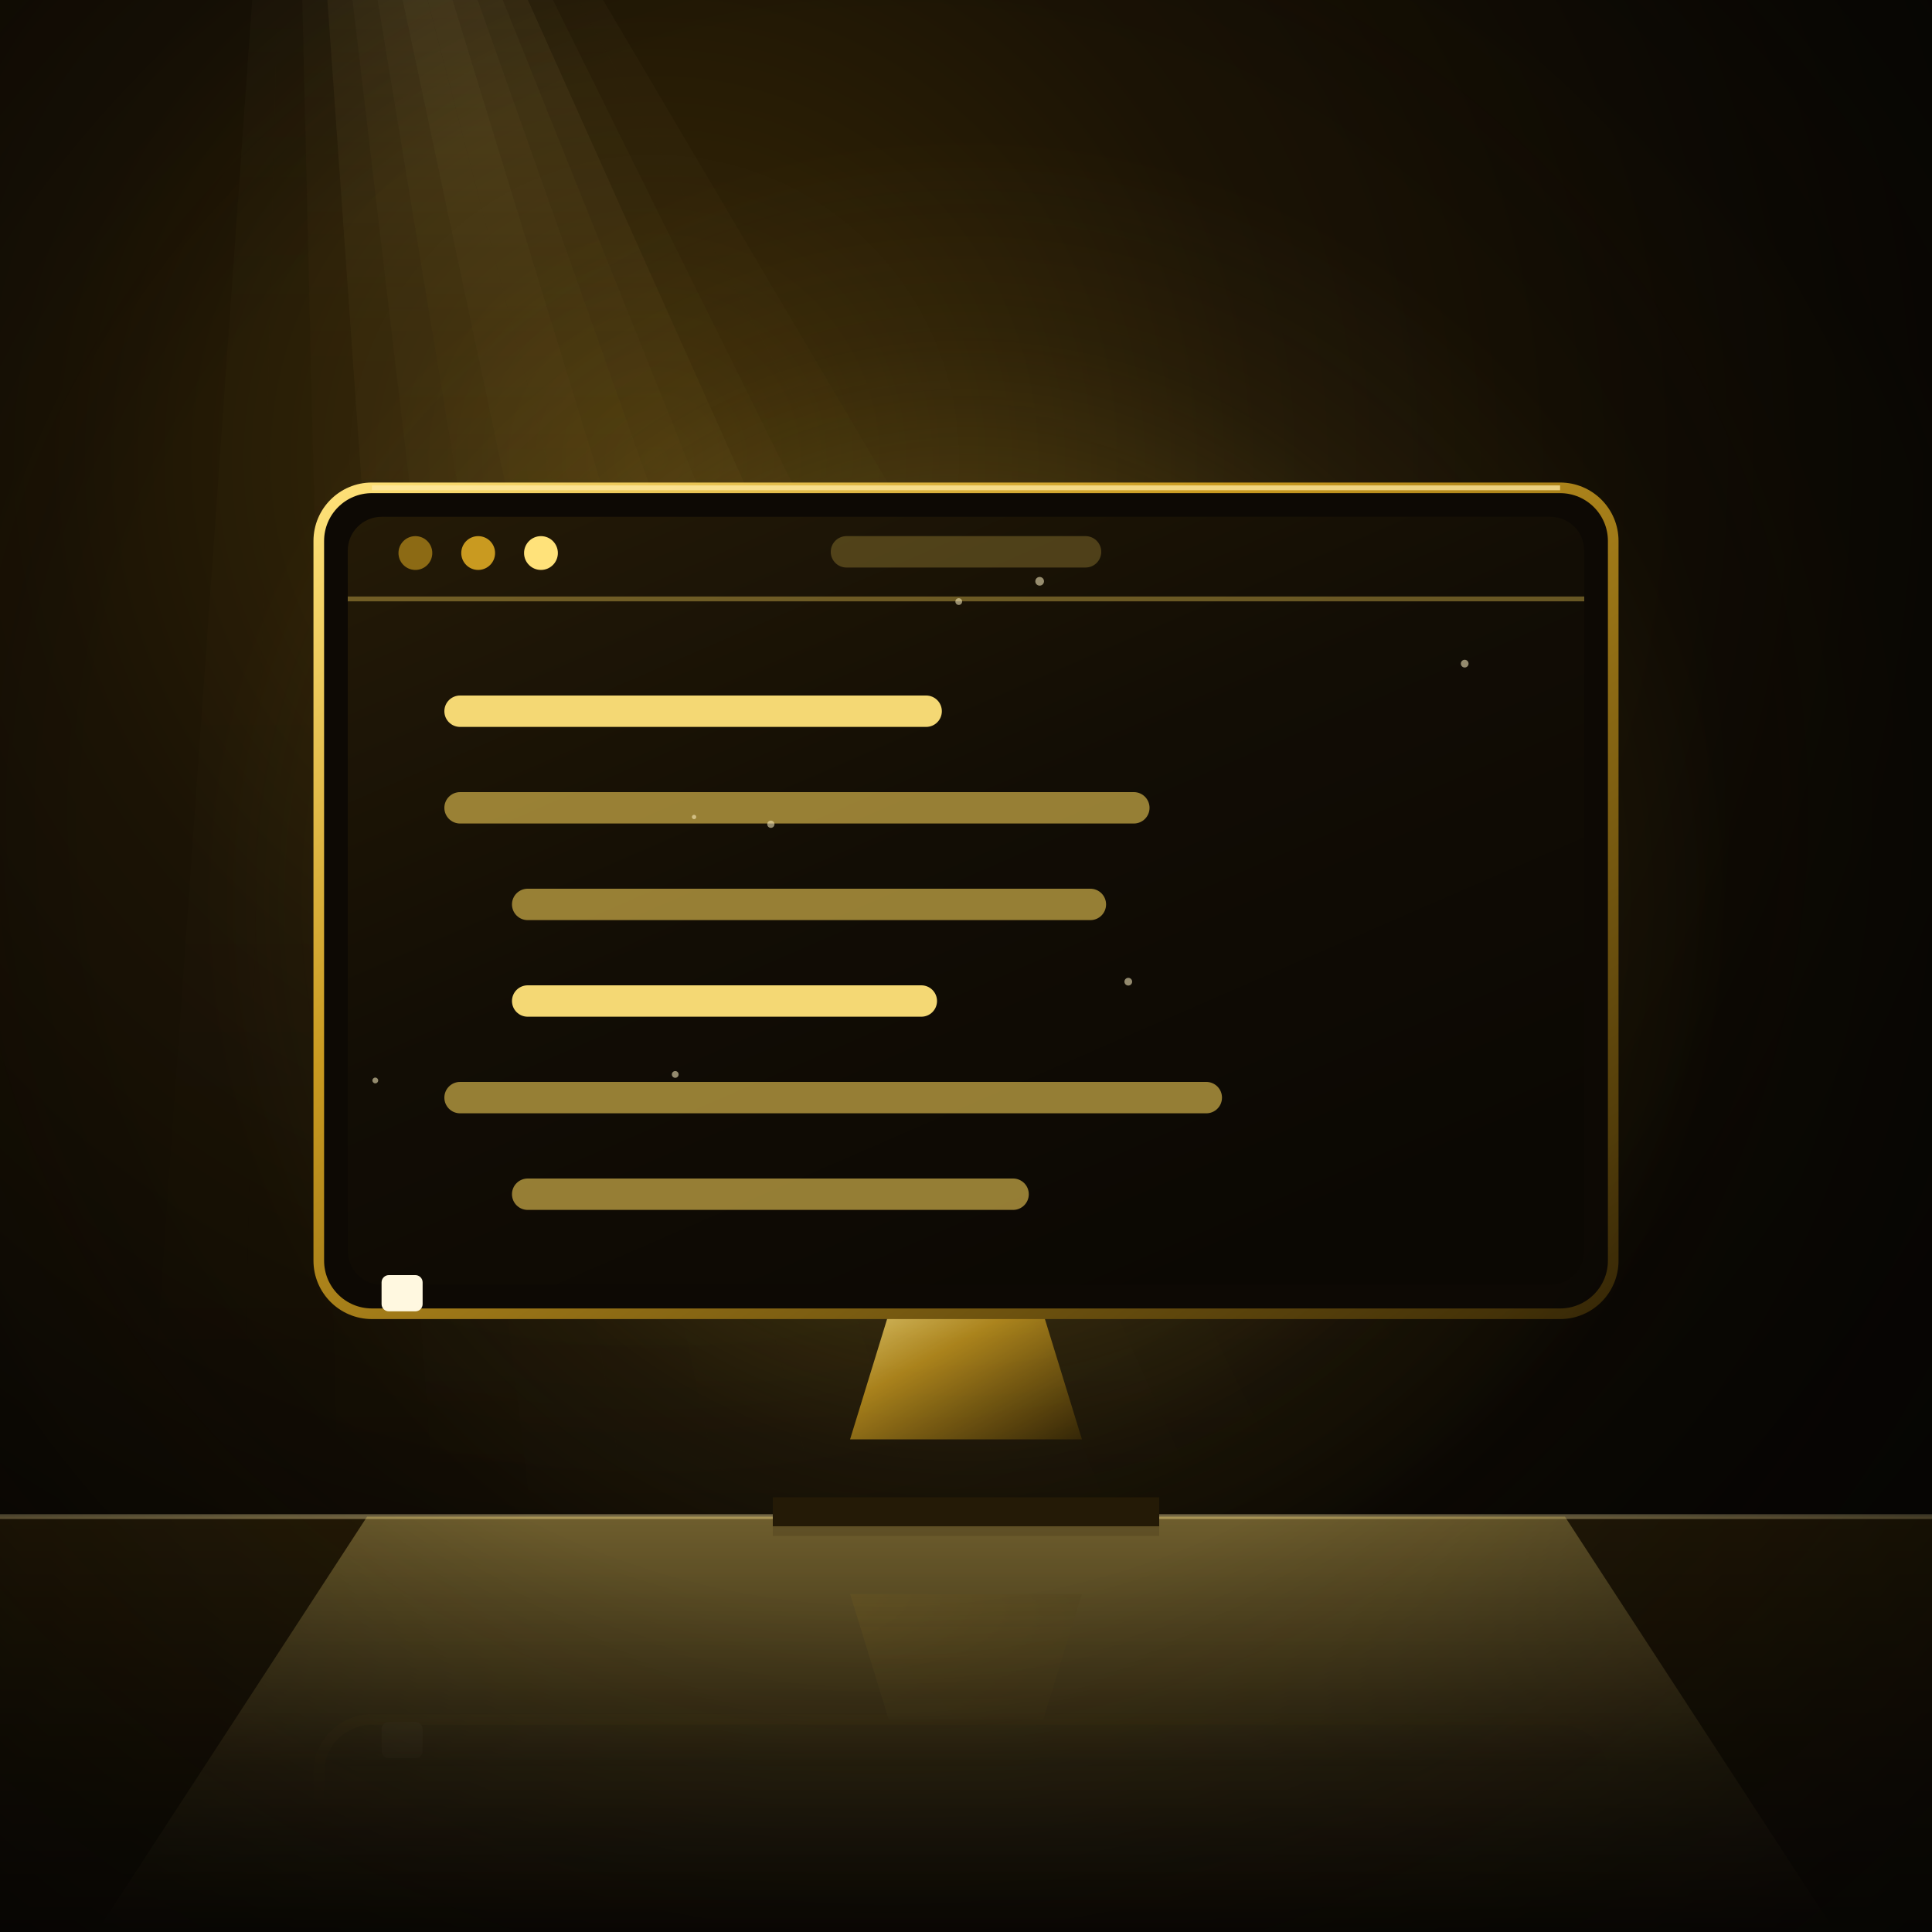
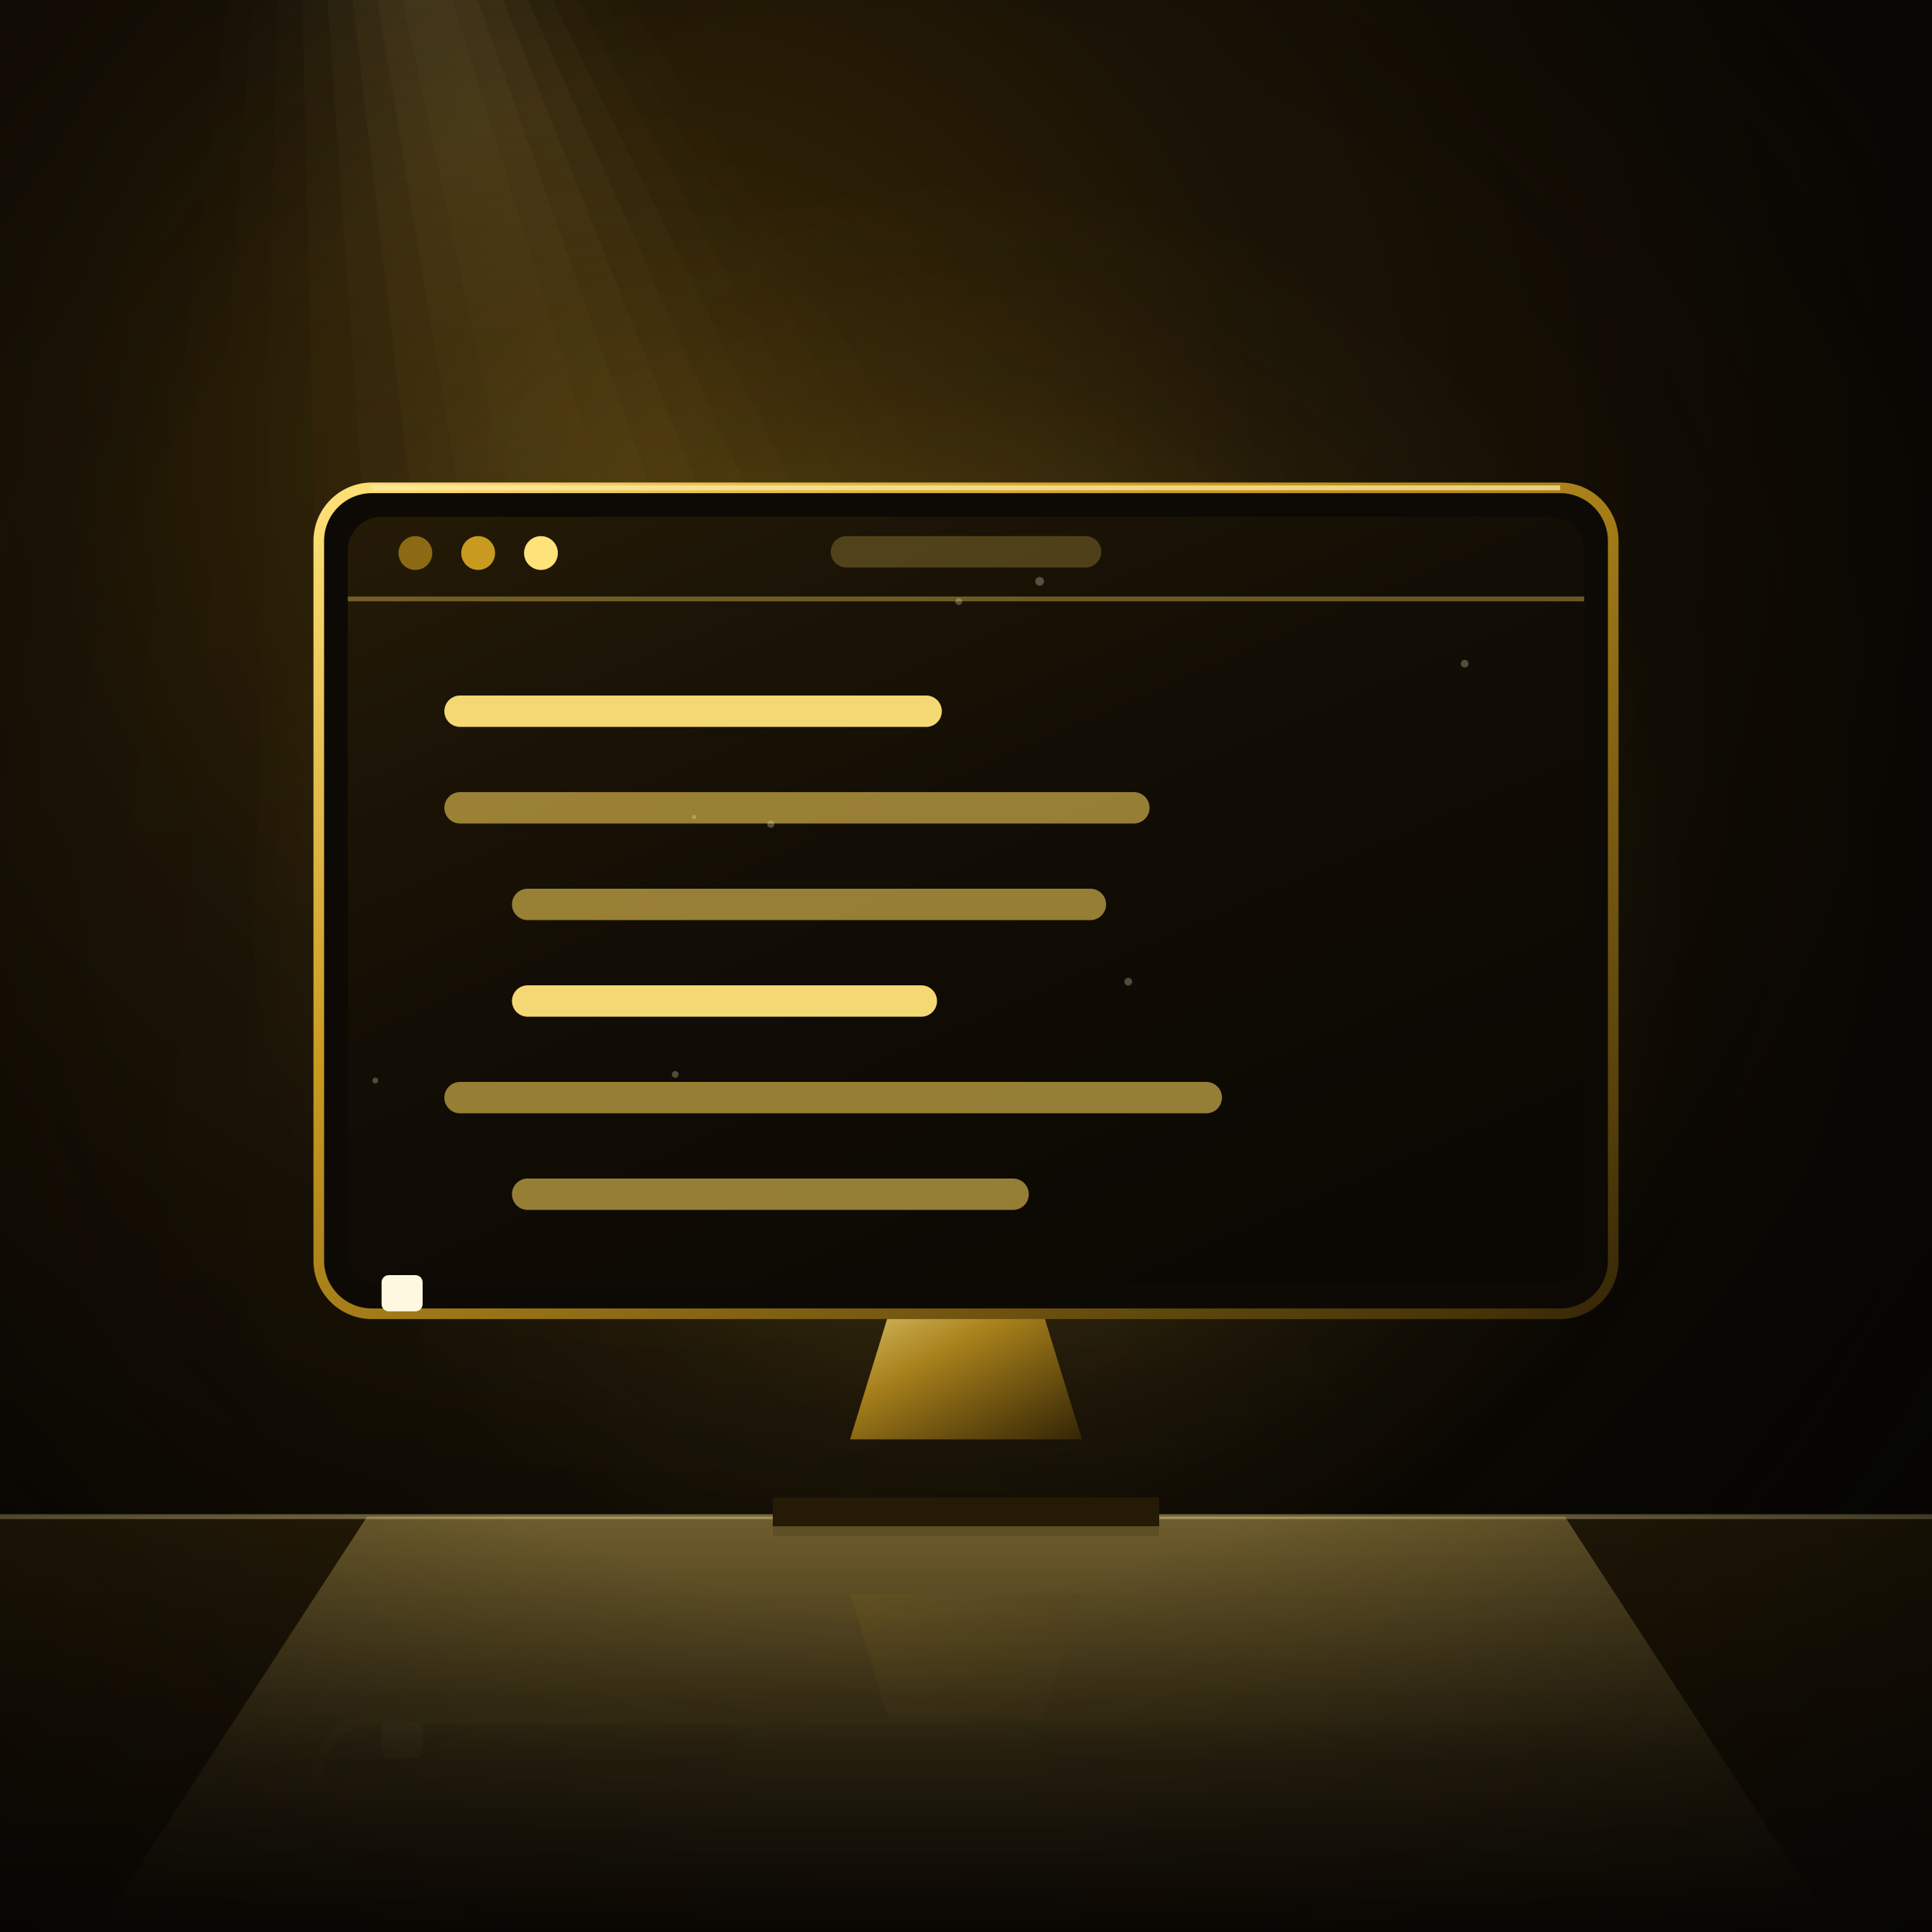
<svg xmlns="http://www.w3.org/2000/svg" viewBox="0 0 800 800" width="800" height="800" aria-hidden="true">
  <defs>
    <radialGradient id="sky" cx=".34" cy=".24" r=".92">
      <stop offset="0" stop-color="#3a2a06" />
      <stop offset=".34" stop-color="#1b1305" />
      <stop offset=".72" stop-color="#0b0803" />
      <stop offset="1" stop-color="#050403" />
    </radialGradient>
    <linearGradient id="beam" x1="0" y1="0" x2="0" y2="1">
      <stop offset="0" stop-color="#fff1c4" stop-opacity=".46" />
      <stop offset=".42" stop-color="#ffd766" stop-opacity=".15" />
      <stop offset="1" stop-color="#ffd766" stop-opacity="0" />
    </linearGradient>
    <radialGradient id="halo">
      <stop offset="0" stop-color="#fff2c8" stop-opacity=".5" />
      <stop offset=".38" stop-color="#e9c552" stop-opacity=".2" />
      <stop offset=".74" stop-color="#d4af37" stop-opacity=".05" />
      <stop offset="1" stop-color="#d4af37" stop-opacity="0" />
    </radialGradient>
    <linearGradient id="brass" x1="0" y1="0" x2="1" y2="1">
      <stop offset="0" stop-color="#ffe27a" />
      <stop offset=".35" stop-color="#c99a20" />
      <stop offset=".62" stop-color="#8c6a14" />
      <stop offset="1" stop-color="#3a2a06" />
    </linearGradient>
    <linearGradient id="near" x1="0" y1="0" x2="0" y2="1">
      <stop offset="0" stop-color="#241a06" />
      <stop offset="1" stop-color="#0b0803" />
    </linearGradient>
    <radialGradient id="vig" cx=".46" cy=".42" r=".78">
      <stop offset=".52" stop-color="#050403" stop-opacity="0" />
      <stop offset="1" stop-color="#050403" stop-opacity=".7" />
    </radialGradient>
    <linearGradient id="glass" x1="0" y1="0" x2=".7" y2="1">
      <stop offset="0" stop-color="#241a06" />
      <stop offset=".5" stop-color="#120d05" />
      <stop offset="1" stop-color="#0b0803" />
    </linearGradient>
    <linearGradient id="spill" x1="0" y1="0" x2="0" y2="1">
      <stop offset="0" stop-color="#ffe27a" stop-opacity=".34" />
      <stop offset=".6" stop-color="#ffe27a" stop-opacity=".08" />
      <stop offset="1" stop-color="#ffe27a" stop-opacity="0" />
    </linearGradient>
  </defs>
  <rect width="800" height="800" fill="url(#sky)" />
  <g fill="url(#beam)">
-     <path d="M120 -220L20 628L60 628Z" opacity="0" />
-     <path d="M120 -220L60 628L100 628Z" opacity="0.1" />
-     <path d="M120 -220L100 628L140 628Z" opacity="0.1" />
-     <path d="M120 -220L140 628L180 628Z" opacity="0.2" />
-     <path d="M120 -220L180 628L220 628Z" opacity="0.4" />
-     <path d="M120 -220L220 628L260 628Z" opacity="0.5" />
-     <path d="M120 -220L260 628L300 628Z" opacity="0.6" />
-     <path d="M120 -220L300 628L340 628Z" opacity="0.7" />
-     <path d="M120 -220L340 628L380 628Z" opacity="0.7" />
-     <path d="M120 -220L380 628L420 628Z" opacity="0.6" />
-     <path d="M120 -220L420 628L460 628Z" opacity="0.5" />
-     <path d="M120 -220L460 628L500 628Z" opacity="0.4" />
-     <path d="M120 -220L500 628L540 628Z" opacity="0.2" />
-     <path d="M120 -220L540 628L580 628Z" opacity="0.1" />
-     <path d="M120 -220L580 628L620 628Z" opacity="0.1" />
-     <path d="M120 -220L620 628L660 628Z" opacity="0" />
+     <path d="M120 -220L20 628L60 628Z" opacity=".029" />
+     <path d="M120 -220L60 628L100 628Z" opacity=".065" />
+     <path d="M120 -220L100 628L140 628Z" opacity=".127" />
+     <path d="M120 -220L140 628L180 628Z" opacity=".223" />
+     <path d="M120 -220L180 628L220 628Z" opacity=".351" />
+     <path d="M120 -220L220 628L260 628Z" opacity=".492" />
+     <path d="M120 -220L260 628L300 628Z" opacity=".617" />
+     <path d="M120 -220L300 628L340 628Z" opacity=".69" />
+     <path d="M120 -220L340 628L380 628Z" opacity=".69" />
+     <path d="M120 -220L380 628L420 628Z" opacity=".617" />
+     <path d="M120 -220L420 628L460 628Z" opacity=".492" />
+     <path d="M120 -220L460 628L500 628Z" opacity=".351" />
+     <path d="M120 -220L500 628L540 628Z" opacity=".223" />
+     <path d="M120 -220L540 628L580 628Z" opacity=".127" />
+     <path d="M120 -220L580 628L620 628Z" opacity=".065" />
+     <path d="M120 -220L620 628L660 628Z" opacity=".029" />
  </g>
  <g transform="translate(400 373)">
-     <circle class="glow" r="316" fill="url(#halo)" />
+     <circle class="glow" r="300" opacity=".86" fill="url(#halo)" />
  </g>
  <rect x="0" y="628" width="800" height="172" fill="url(#near)" />
  <path d="M0 628H800" stroke="#ffe9a3" stroke-width="2" opacity=".4" />
  <path d="M152 628L40 800H760L648 628Z" fill="url(#spill)" />
  <defs>
    <linearGradient id="gmr1" x1="0" y1="628" x2="0" y2="748" gradientUnits="userSpaceOnUse">
      <stop offset="0" stop-color="#fff" stop-opacity=".9" />
      <stop offset=".55" stop-color="#fff" stop-opacity=".22" />
      <stop offset="1" stop-color="#fff" stop-opacity="0" />
    </linearGradient>
    <mask id="mr1" maskUnits="userSpaceOnUse" x="0" y="628" width="800" height="120">
      <rect x="0" y="628" width="800" height="120" fill="url(#gmr1)" />
    </mask>
  </defs>
-   <g mask="url(#mr1)" opacity="0.2">
+   <g mask="url(#mr1)" opacity=".22">
    <g transform="translate(0 1256) scale(1 -1)">
      <rect x="132" y="202" width="536" height="342" rx="22" fill="#0d0904" stroke="url(#brass)" stroke-width="4.4" />
      <path d="M154 202h492" stroke="#ffe9a3" stroke-width="2" opacity=".75" />
      <rect x="144" y="214" width="512" height="318" rx="14" fill="url(#glass)" />
      <path d="M144 248h512" stroke="#e9c552" stroke-width="2" opacity=".4" />
      <circle cx="172" cy="229" r="7" fill="#8c6a14" />
      <circle cx="198" cy="229" r="7" fill="#c99a20" />
      <circle cx="224" cy="229" r="7" fill="#ffe27a" />
      <rect x="344" y="222" width="112" height="13" rx="6.5" fill="#e9c552" opacity=".26" />
-       <rect class="ln" x="184" y="288" width="206" height="13" rx="6.5" fill="#ffe27a" opacity=".95" />
-       <rect class="ln" x="184" y="328" width="292" height="13" rx="6.5" fill="#e9c552" opacity=".62" />
-       <rect class="ln" x="212" y="368" width="246" height="13" rx="6.5" fill="#e9c552" opacity=".62" />
-       <rect class="ln" x="212" y="408" width="176" height="13" rx="6.5" fill="#ffe27a" opacity=".95" />
-       <rect class="ln" x="184" y="448" width="322" height="13" rx="6.5" fill="#e9c552" opacity=".62" />
-       <rect class="ln" x="212" y="488" width="214" height="13" rx="6.5" fill="#e9c552" opacity=".62" />
-       <rect class="cur" x="158" y="528" width="17" height="15" rx="3" fill="#fff8e0" />
+       <rect x="184" y="288" width="206" height="13" rx="6.5" fill="#ffe27a" opacity=".95" />
+       <rect x="184" y="328" width="292" height="13" rx="6.5" fill="#e9c552" opacity=".62" />
+       <rect x="212" y="368" width="246" height="13" rx="6.5" fill="#e9c552" opacity=".62" />
+       <rect x="212" y="408" width="176" height="13" rx="6.5" fill="#ffe27a" opacity=".95" />
+       <rect x="184" y="448" width="322" height="13" rx="6.5" fill="#e9c552" opacity=".62" />
+       <rect x="212" y="488" width="214" height="13" rx="6.5" fill="#e9c552" opacity=".62" />
+       <rect x="158" y="528" width="17" height="15" rx="3" fill="#fff8e0" />
      <path d="M368 544h64l16 52h-96Z" fill="url(#brass)" opacity=".8" />
      <path d="M320 620h160v12H320Z" fill="#241a06" />
    </g>
  </g>
  <g>
    <path d="M368 544h64l16 52h-96Z" fill="url(#brass)" opacity=".8" />
    <path d="M320 620h160v12H320Z" fill="#241a06" />
    <rect x="132" y="202" width="536" height="342" rx="22" fill="#0d0904" stroke="url(#brass)" stroke-width="4.4" />
    <path d="M154 202h492" stroke="#ffe9a3" stroke-width="2" opacity=".75" />
    <rect x="144" y="214" width="512" height="318" rx="14" fill="url(#glass)" />
    <path d="M144 248h512" stroke="#e9c552" stroke-width="2" opacity=".4" />
    <circle cx="172" cy="229" r="7" fill="#8c6a14" />
    <circle cx="198" cy="229" r="7" fill="#c99a20" />
    <circle cx="224" cy="229" r="7" fill="#ffe27a" />
    <rect x="344" y="222" width="112" height="13" rx="6.5" fill="#e9c552" opacity=".26" />
    <rect class="ln" x="184" y="288" width="206" height="13" rx="6.5" fill="#ffe27a" opacity=".95" />
    <rect class="ln" x="184" y="328" width="292" height="13" rx="6.5" fill="#e9c552" opacity=".62" />
    <rect class="ln" x="212" y="368" width="246" height="13" rx="6.5" fill="#e9c552" opacity=".62" />
    <rect class="ln" x="212" y="408" width="176" height="13" rx="6.5" fill="#ffe27a" opacity=".95" />
    <rect class="ln" x="184" y="448" width="322" height="13" rx="6.5" fill="#e9c552" opacity=".62" />
    <rect class="ln" x="212" y="488" width="214" height="13" rx="6.5" fill="#e9c552" opacity=".62" />
    <rect class="cur" x="158" y="528" width="17" height="15" rx="3" fill="#fff8e0" />
  </g>
  <g fill="#fff3c4" opacity=".55">
-     <circle class="mote" cx="397" cy="249.1" r="1.4" />
-     <circle class="mote" cx="279.6" cy="444.9" r="1.4" />
-     <circle class="mote" cx="155.4" cy="447.4" r="1.2" />
-     <circle class="mote" cx="319.2" cy="341.3" r="1.5" />
-     <circle class="mote" cx="467.2" cy="406.5" r="1.6" />
-     <circle class="mote" cx="430.5" cy="240.7" r="1.8" />
-     <circle class="mote" cx="606.5" cy="274.8" r="1.6" />
-     <circle class="mote" cx="287.4" cy="338.3" r="0.9" />
+     <circle class="mote" cx="397" cy="249.1" r="1.4" opacity=".5" />
+     <circle class="mote" cx="279.6" cy="444.9" r="1.4" opacity=".5" />
+     <circle class="mote" cx="155.4" cy="447.4" r="1.2" opacity=".5" />
+     <circle class="mote" cx="319.2" cy="341.3" r="1.5" opacity=".5" />
+     <circle class="mote" cx="467.2" cy="406.5" r="1.6" opacity=".5" />
+     <circle class="mote" cx="430.5" cy="240.7" r="1.8" opacity=".5" />
+     <circle class="mote" cx="606.5" cy="274.8" r="1.6" opacity=".5" />
+     <circle class="mote" cx="287.4" cy="338.3" r="0.9" opacity=".5" />
  </g>
  <rect width="800" height="800" fill="url(#vig)" />
</svg>
